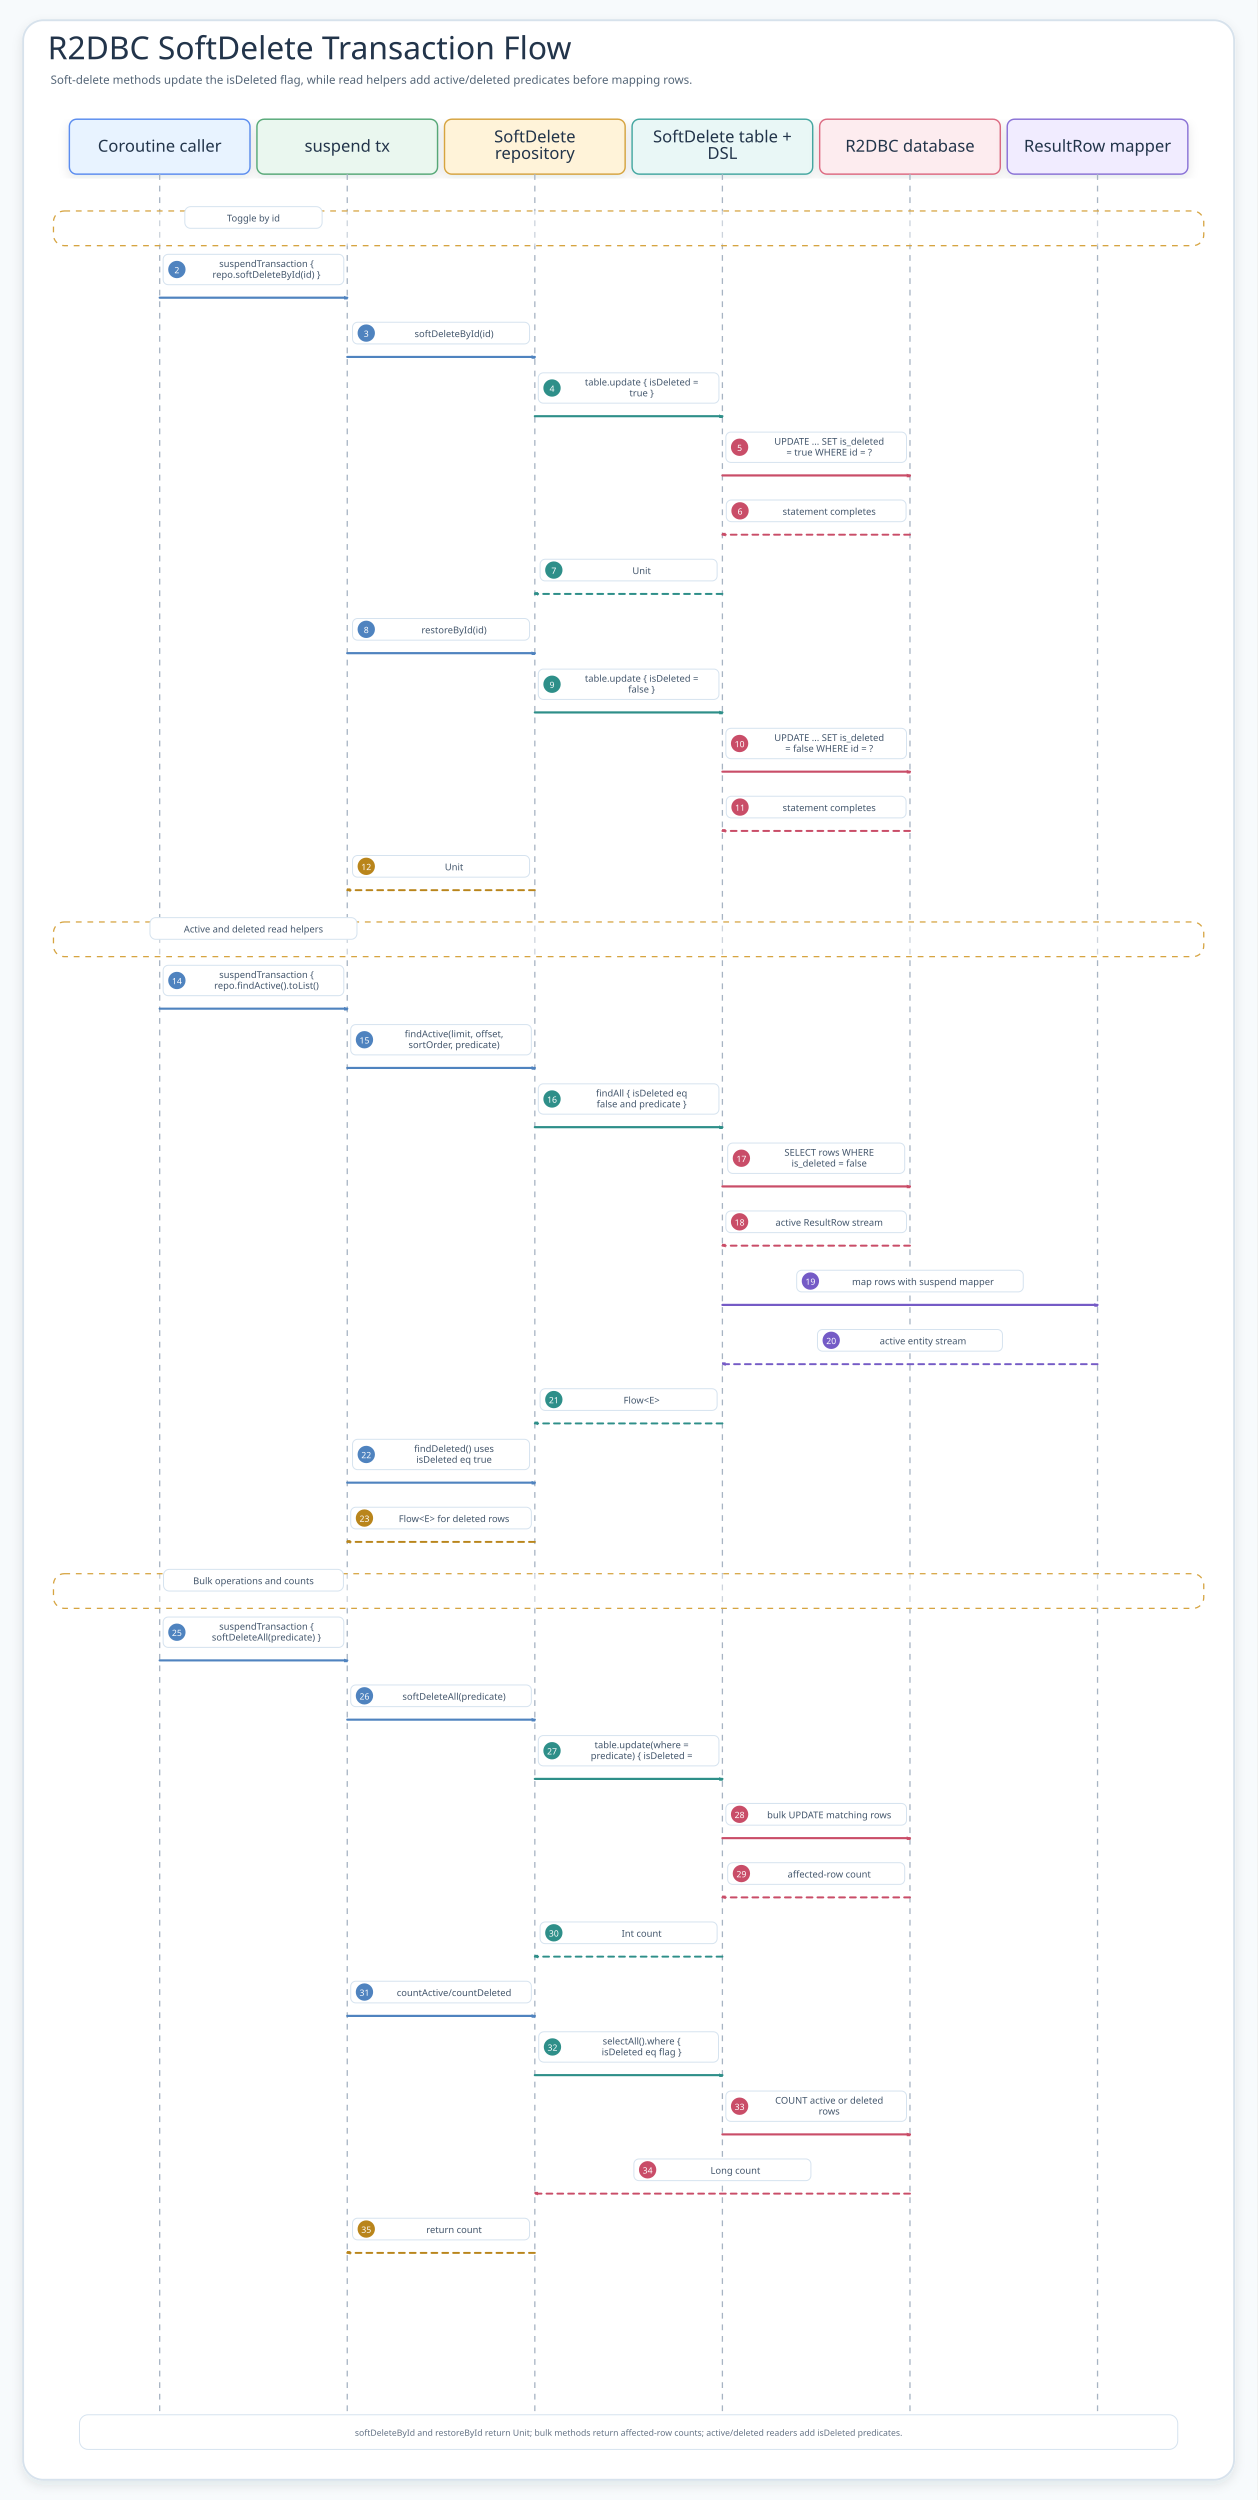
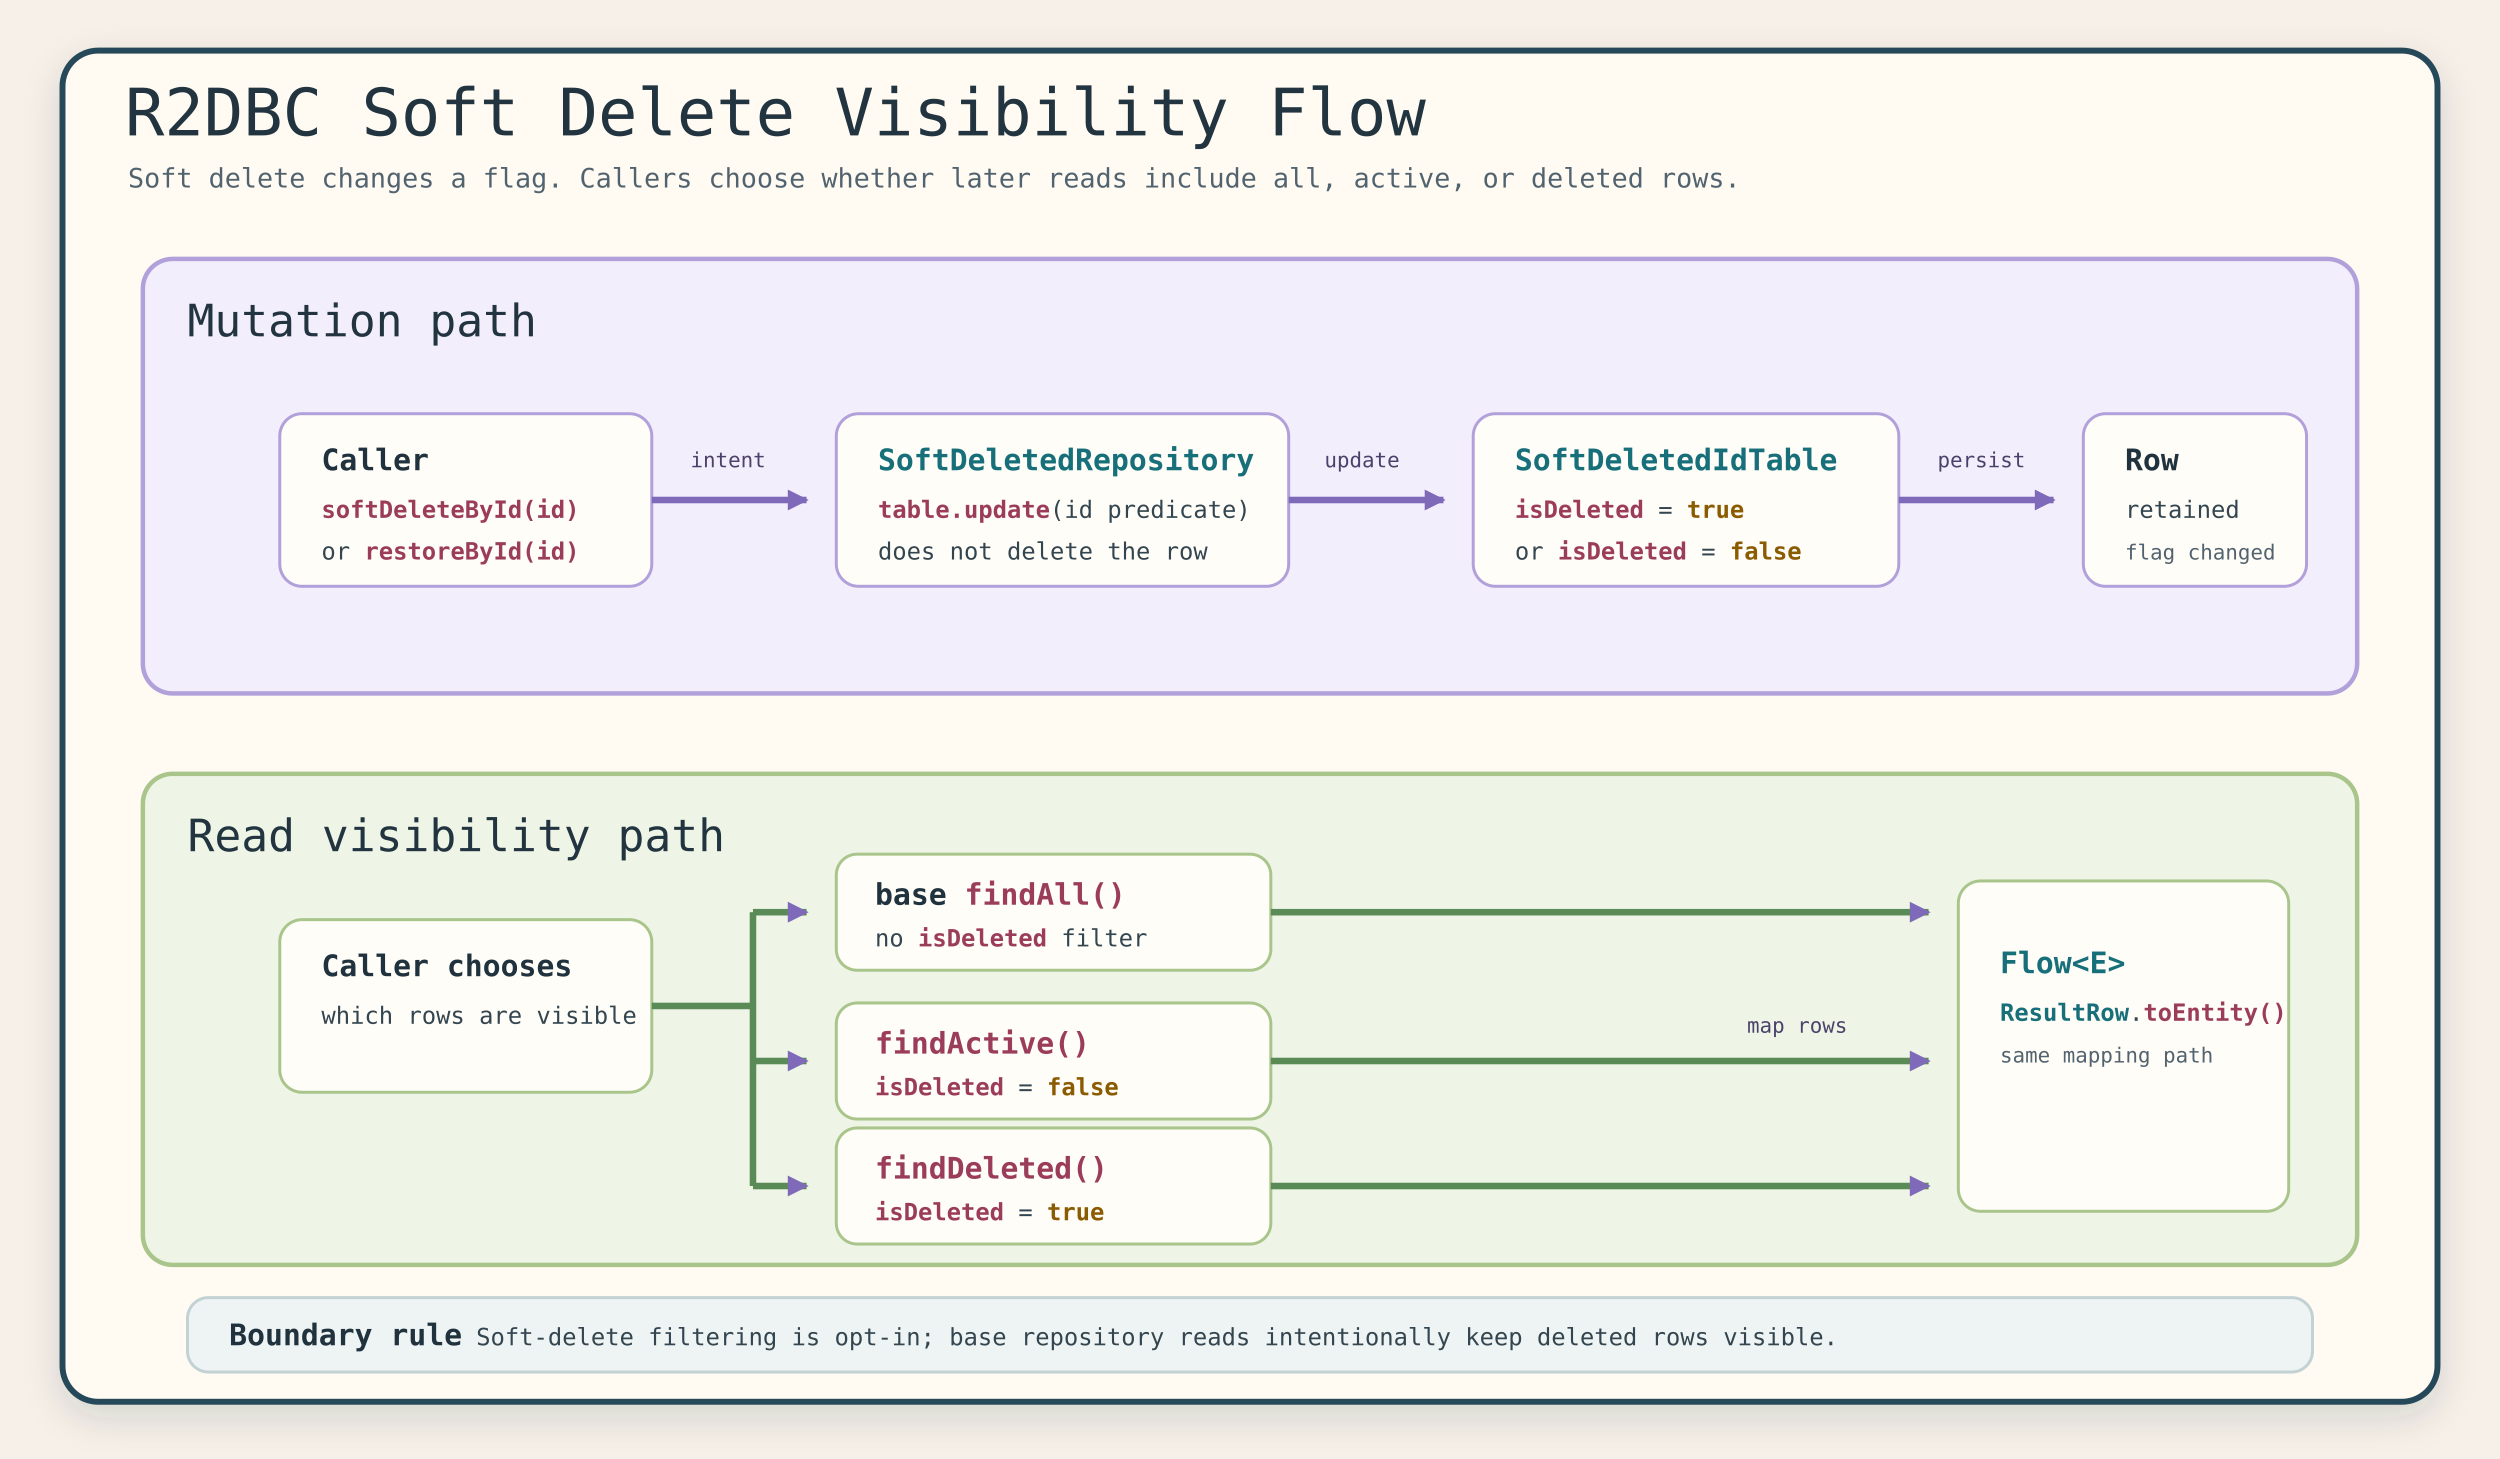
- <svg xmlns="http://www.w3.org/2000/svg" width="1740" height="3460" viewBox="0 0 1740 3460" role="img" aria-labelledby="title desc">
+ <svg xmlns="http://www.w3.org/2000/svg" width="1680" height="980" viewBox="0 0 1680 980" role="img" aria-labelledby="title desc">
  <defs>
-     <marker id="seqArrow-call" markerWidth="5" markerHeight="5" refX="4.5" refY="2.5" orient="auto" markerUnits="userSpaceOnUse">
-       <path d="M 0 0 L 10 5 L 0 10 Z" fill="#4F83BF" />
+     <marker id="arrow" viewBox="0 0 10 10" refX="9" refY="5" markerWidth="14" markerHeight="14" orient="auto" markerUnits="userSpaceOnUse">
+       <path d="M 0 0 L 10 5 L 0 10 Z" fill="#7e6ab8" stroke-dasharray="none" />
    </marker>
-     <marker id="seqArrow-scoped" markerWidth="5" markerHeight="5" refX="4.5" refY="2.5" orient="auto" markerUnits="userSpaceOnUse">
-       <path d="M 0 0 L 10 5 L 0 10 Z" fill="#755BC6" />
-     </marker>
-     <marker id="seqArrow-thread" markerWidth="5" markerHeight="5" refX="4.5" refY="2.5" orient="auto" markerUnits="userSpaceOnUse">
-       <path d="M 0 0 L 10 5 L 0 10 Z" fill="#2E8F89" />
-     </marker>
-     <marker id="seqArrow-restore" markerWidth="5" markerHeight="5" refX="4.5" refY="2.5" orient="auto" markerUnits="userSpaceOnUse">
-       <path d="M 0 0 L 10 5 L 0 10 Z" fill="#3E9868" />
-     </marker>
-     <marker id="seqArrow-fallback" markerWidth="5" markerHeight="5" refX="4.5" refY="2.5" orient="auto" markerUnits="userSpaceOnUse">
-       <path d="M 0 0 L 10 5 L 0 10 Z" fill="#B9851B" />
-     </marker>
-     <marker id="seqArrow-audit" markerWidth="5" markerHeight="5" refX="4.5" refY="2.5" orient="auto" markerUnits="userSpaceOnUse">
-       <path d="M 0 0 L 10 5 L 0 10 Z" fill="#C94D68" />
-     </marker>
-     <marker id="seqArrow-neutral" markerWidth="5" markerHeight="5" refX="4.5" refY="2.5" orient="auto" markerUnits="userSpaceOnUse">
-       <path d="M 0 0 L 10 5 L 0 10 Z" fill="#758297" />
-     </marker>
-     <filter id="shadow" x="-8%" y="-8%" width="116%" height="116%">
-       <feDropShadow dx="0" dy="6" stdDeviation="7" flood-color="#203040" flood-opacity="0.10" />
+     <filter id="shadow" x="-10%" y="-10%" width="120%" height="130%">
+       <feDropShadow dx="0" dy="9" stdDeviation="12" flood-color="#20303a" flood-opacity="0.14" />
    </filter>
    <style>
-       .canvas{fill:#F7FAFC}.frame{fill:#FFFFFF;stroke:#D7E2EC;stroke-width:2.6;filter:url(#shadow)}
-       .title{font-family:"Architects Daughter";font-size:44px;fill:#22344A;font-weight:400}.subtitle{font-family:"Comic Mono";font-size:16px;fill:#536476;font-weight:400}
-       .card{filter:url(#shadow);stroke-width:2}.cardTitle{font-family:"Architects Daughter";font-size:23px;fill:#22344A;font-weight:400}
-       .detail{font-family:"Comic Mono";font-size:13px;fill:#42556B;font-weight:400}.small{font-family:"Comic Mono";font-size:12px;fill:#627184;font-weight:400}
-       .seq{fill:none;stroke-width:3;stroke-linecap:round}.seqReturn{fill:none;stroke-width:2.7;stroke-linecap:round;stroke-dasharray:8 7}
-       .lifeline{stroke:#A7B4C3;stroke-width:1.8;stroke-dasharray:8 8}.labelPill{fill:#FFFFFF;stroke:#D6E3EF;stroke-width:1.4}
-       .branchBox{fill:#FFFFFF;fill-opacity:.42;stroke:#D6A441;stroke-width:1.8;stroke-dasharray:8 8}.note{fill:#FFFFFF;stroke:#D6E3EF;stroke-width:1.4}
+       .canvas { fill: #f6f0e8; }
+       .frame { fill: #fffaf2; stroke: #28485a; stroke-width: 4; }
+       .title { font-family: "Architects Daughter", "Comic Mono", monospace; font-size: 44px; fill: #21343f; }
+       .subtitle { font-family: "Comic Mono", monospace; font-size: 18px; fill: #51636f; }
+       .laneTitle { font-family: "Architects Daughter", "Comic Mono", monospace; font-size: 30px; fill: #21343f; }
+       .cardTitle { font-family: "Comic Mono", monospace; font-size: 20px; font-weight: 700; fill: #20323d; }
+       .cardText { font-family: "Comic Mono", monospace; font-size: 16px; fill: #33454f; }
+       .small { font-family: "Comic Mono", monospace; font-size: 14px; fill: #52636f; }
+       .label { font-family: "Comic Mono", monospace; font-size: 14px; fill: #4b426b; }
+       .flow { stroke: #7e6ab8; stroke-width: 4.4; marker-end: url(#arrow); fill: none; }
+       .read { stroke: #5a8a55; stroke-width: 4.4; marker-end: url(#arrow); fill: none; }
+       .code { fill: #9b3d5a; font-weight: 700; }
+       .type { fill: #176f7a; font-weight: 700; }
+       .keyword { fill: #8a5b00; font-weight: 700; }
    </style>
  </defs>
-   <rect class="canvas" width="1740" height="3460" />
-   <rect class="frame" x="32" y="28" width="1676" height="3404" rx="28" />
-   <text class="title" x="66" y="82">R2DBC SoftDelete Transaction Flow</text>
-   <text class="subtitle" x="70" y="116">Soft-delete methods update the isDeleted flag, while read helpers add active/deleted predicates before mapping rows.</text>
-   <g id="participant-caller">
-     <rect class="card" x="96" y="165" width="250" height="76" rx="10" fill="#E8F3FF" stroke="#5B8DEF" />
-     <text class="cardTitle" x="221" y="210" text-anchor="middle">Coroutine caller</text>
-     <line class="lifeline" x1="221" y1="241" x2="221" y2="3366" />
+   <rect class="canvas" width="1680" height="980" />
+   <rect class="frame" x="42" y="34" width="1596" height="908" rx="24" filter="url(#shadow)" />
+   <text class="title" x="84" y="91">R2DBC Soft Delete Visibility Flow</text>
+   <text class="subtitle" x="86" y="126">Soft delete changes a flag. Callers choose whether later reads include all, active, or deleted rows.</text>
+   <g transform="translate(96 174)">
+     <rect x="0" y="0" width="1488" height="292" rx="20" fill="#f3eefb" stroke="#b1a0d9" stroke-width="3" />
+     <text class="laneTitle" x="30" y="52">Mutation path</text>
+     <rect x="92" y="104" width="250" height="116" rx="15" fill="#fffdf8" stroke="#b1a0d9" stroke-width="2" />
+     <text class="cardTitle" x="120" y="142">Caller</text>
+     <text class="cardText code" x="120" y="174">softDeleteById(id)</text>
+     <text class="cardText" x="120" y="202">or <tspan class="code">restoreById(id)</tspan>
+     </text>
+     <path class="flow" d="M342 162 H446" />
+     <text class="label" x="368" y="140">intent</text>
+     <rect x="466" y="104" width="304" height="116" rx="15" fill="#fffdf8" stroke="#b1a0d9" stroke-width="2" />
+     <text class="cardTitle type" x="494" y="142">SoftDeletedRepository</text>
+     <text class="cardText" x="494" y="174">
+       <tspan class="code">table.update</tspan>(id predicate)</text>
+     <text class="cardText" x="494" y="202">does not delete the row</text>
+     <path class="flow" d="M770 162 H874" />
+     <text class="label" x="794" y="140">update</text>
+     <rect x="894" y="104" width="286" height="116" rx="15" fill="#fffdf8" stroke="#b1a0d9" stroke-width="2" />
+     <text class="cardTitle type" x="922" y="142">SoftDeletedIdTable</text>
+     <text class="cardText" x="922" y="174">
+       <tspan class="code">isDeleted</tspan> = <tspan class="keyword">true</tspan>
+     </text>
+     <text class="cardText" x="922" y="202">or <tspan class="code">isDeleted</tspan> = <tspan class="keyword">false</tspan>
+     </text>
+     <path class="flow" d="M1180 162 H1284" />
+     <text class="label" x="1206" y="140">persist</text>
+     <rect x="1304" y="104" width="150" height="116" rx="15" fill="#fffdf8" stroke="#b1a0d9" stroke-width="2" />
+     <text class="cardTitle" x="1332" y="142">Row</text>
+     <text class="cardText" x="1332" y="174">retained</text>
+     <text class="small" x="1332" y="202">flag changed</text>
  </g>
-   <g id="participant-tx">
-     <rect class="card" x="355.6" y="165" width="250" height="76" rx="10" fill="#EAF7EF" stroke="#58A978" />
-     <text class="cardTitle" x="480.6" y="210" text-anchor="middle">suspend tx</text>
-     <line class="lifeline" x1="480.6" y1="241" x2="480.6" y2="3366" />
+   <g transform="translate(96 520)">
+     <rect x="0" y="0" width="1488" height="330" rx="20" fill="#eef4e6" stroke="#a9c58b" stroke-width="3" />
+     <text class="laneTitle" x="30" y="52">Read visibility path</text>
+     <rect x="92" y="98" width="250" height="116" rx="15" fill="#fffdf8" stroke="#a9c58b" stroke-width="2" />
+     <text class="cardTitle" x="120" y="136">Caller chooses</text>
+     <text class="cardText" x="120" y="168">which rows are visible</text>
+     <path d="M342 156 H410" stroke="#5a8a55" stroke-width="4.4" fill="none" />
+     <path d="M410 93 V277" stroke="#5a8a55" stroke-width="4.4" fill="none" />
+     <path class="read" d="M410 93 H446" />
+     <path class="read" d="M410 193 H446" />
+     <path class="read" d="M410 277 H446" />
+     <rect x="466" y="54" width="292" height="78" rx="14" fill="#fffdf8" stroke="#a9c58b" stroke-width="2" />
+     <text class="cardTitle" x="492" y="88">base <tspan class="code">findAll()</tspan>
+     </text>
+     <text class="cardText" x="492" y="116">no <tspan class="code">isDeleted</tspan> filter</text>
+     <rect x="466" y="154" width="292" height="78" rx="14" fill="#fffdf8" stroke="#a9c58b" stroke-width="2" />
+     <text class="cardTitle code" x="492" y="188">findActive()</text>
+     <text class="cardText" x="492" y="216">
+       <tspan class="code">isDeleted</tspan> = <tspan class="keyword">false</tspan>
+     </text>
+     <rect x="466" y="238" width="292" height="78" rx="14" fill="#fffdf8" stroke="#a9c58b" stroke-width="2" />
+     <text class="cardTitle code" x="492" y="272">findDeleted()</text>
+     <text class="cardText" x="492" y="300">
+       <tspan class="code">isDeleted</tspan> = <tspan class="keyword">true</tspan>
+     </text>
+     <path class="read" d="M758 93 H1200" />
+     <path class="read" d="M758 193 H1200" />
+     <path class="read" d="M758 277 H1200" />
+     <text class="label" x="1078" y="174">map rows</text>
+     <rect x="1220" y="72" width="222" height="222" rx="15" fill="#fffdf8" stroke="#a9c58b" stroke-width="2" />
+     <text class="cardTitle type" x="1248" y="134">Flow&lt;E&gt;</text>
+     <text class="cardText" x="1248" y="166">
+       <tspan class="type">ResultRow</tspan>.<tspan class="code">toEntity()</tspan>
+     </text>
+     <text class="small" x="1248" y="194">same mapping path</text>
  </g>
-   <g id="participant-repo">
-     <rect class="card" x="615.2" y="165" width="250" height="76" rx="10" fill="#FFF3D9" stroke="#D6A441" />
-     <text class="cardTitle" x="740.2" y="197" text-anchor="middle">SoftDelete</text>
-     <text class="cardTitle" x="740.2" y="220" text-anchor="middle">repository</text>
-     <line class="lifeline" x1="740.2" y1="241" x2="740.2" y2="3366" />
-   </g>
-   <g id="participant-table">
-     <rect class="card" x="874.8" y="165" width="250" height="76" rx="10" fill="#E9F7F6" stroke="#45A7A1" />
-     <text class="cardTitle" x="999.8" y="197" text-anchor="middle">SoftDelete table +</text>
-     <text class="cardTitle" x="999.8" y="220" text-anchor="middle">DSL</text>
-     <line class="lifeline" x1="999.8" y1="241" x2="999.8" y2="3366" />
-   </g>
-   <g id="participant-database">
-     <rect class="card" x="1134.4" y="165" width="250" height="76" rx="10" fill="#FDECEF" stroke="#DC6B82" />
-     <text class="cardTitle" x="1259.4" y="210" text-anchor="middle">R2DBC database</text>
-     <line class="lifeline" x1="1259.4" y1="241" x2="1259.4" y2="3366" />
-   </g>
-   <g id="participant-mapper">
-     <rect class="card" x="1394" y="165" width="250" height="76" rx="10" fill="#F1ECFF" stroke="#8A72D6" />
-     <text class="cardTitle" x="1519" y="210" text-anchor="middle">ResultRow mapper</text>
-     <line class="lifeline" x1="1519" y1="241" x2="1519" y2="3366" />
-   </g>
-   <g>
-     <rect class="branchBox" x="74" y="292" width="1592" height="48" rx="15" />
-     <rect class="labelPill" x="255.8" y="286" width="190" height="30" rx="8" />
-     <text class="detail" x="350.8" y="302" text-anchor="middle" dominant-baseline="middle">Toggle by id</text>
-   </g>
-   <g id="m2">
-     <rect class="labelPill" x="225.8" y="352" width="250" height="42" rx="7" />
-     <circle cx="244.8" cy="373" r="12" fill="#4F83BF" />
-     <text class="detail" x="244.8" y="374" text-anchor="middle" dominant-baseline="middle" style="fill:#fff;font-size:12px">2</text>
-     <text class="detail" x="368.8" y="365" text-anchor="middle" dominant-baseline="middle">suspendTransaction {</text>
-     <text class="detail" x="368.8" y="380" text-anchor="middle" dominant-baseline="middle">repo.softDeleteById(id) }</text>
-     <path class="seq" d="M221 412 L480.6 412" stroke="#4F83BF" marker-end="url(#seqArrow-call)" />
-   </g>
-   <g id="m3">
-     <rect class="labelPill" x="487.9" y="446" width="245" height="30" rx="7" />
-     <circle cx="506.9" cy="461" r="12" fill="#4F83BF" />
-     <text class="detail" x="506.9" y="462" text-anchor="middle" dominant-baseline="middle" style="fill:#fff;font-size:12px">3</text>
-     <text class="detail" x="628.4" y="462" text-anchor="middle" dominant-baseline="middle">softDeleteById(id)</text>
-     <path class="seq" d="M480.6 494 L740.2 494" stroke="#4F83BF" marker-end="url(#seqArrow-call)" />
-   </g>
-   <g id="m4">
-     <rect class="labelPill" x="745" y="516" width="250" height="42" rx="7" />
-     <circle cx="764" cy="537" r="12" fill="#2E8F89" />
-     <text class="detail" x="764" y="538" text-anchor="middle" dominant-baseline="middle" style="fill:#fff;font-size:12px">4</text>
-     <text class="detail" x="888" y="529" text-anchor="middle" dominant-baseline="middle">table.update { isDeleted =</text>
-     <text class="detail" x="888" y="544" text-anchor="middle" dominant-baseline="middle">true }</text>
-     <path class="seq" d="M740.2 576 L999.8 576" stroke="#2E8F89" marker-end="url(#seqArrow-thread)" />
-   </g>
-   <g id="m5">
-     <rect class="labelPill" x="1004.6" y="598" width="250" height="42" rx="7" />
-     <circle cx="1023.6" cy="619" r="12" fill="#C94D68" />
-     <text class="detail" x="1023.6" y="620" text-anchor="middle" dominant-baseline="middle" style="fill:#fff;font-size:12px">5</text>
-     <text class="detail" x="1147.6" y="611" text-anchor="middle" dominant-baseline="middle">UPDATE ... SET is_deleted</text>
-     <text class="detail" x="1147.6" y="626" text-anchor="middle" dominant-baseline="middle">= true WHERE id = ?</text>
-     <path class="seq" d="M999.8 658 L1259.4 658" stroke="#C94D68" marker-end="url(#seqArrow-audit)" />
-   </g>
-   <g id="m6">
-     <rect class="labelPill" x="1005.2" y="692" width="248.8" height="30" rx="7" />
-     <circle cx="1024.2" cy="707" r="12" fill="#C94D68" />
-     <text class="detail" x="1024.2" y="708" text-anchor="middle" dominant-baseline="middle" style="fill:#fff;font-size:12px">6</text>
-     <text class="detail" x="1147.6" y="708" text-anchor="middle" dominant-baseline="middle">statement completes</text>
-     <path class="seqReturn" d="M1259.4 740 L999.8 740" stroke="#C94D68" marker-end="url(#seqArrow-audit)" />
-   </g>
-   <g id="m7">
-     <rect class="labelPill" x="747.5" y="774" width="245" height="30" rx="7" />
-     <circle cx="766.5" cy="789" r="12" fill="#2E8F89" />
-     <text class="detail" x="766.5" y="790" text-anchor="middle" dominant-baseline="middle" style="fill:#fff;font-size:12px">7</text>
-     <text class="detail" x="888" y="790" text-anchor="middle" dominant-baseline="middle">Unit</text>
-     <path class="seqReturn" d="M999.8 822 L740.2 822" stroke="#2E8F89" marker-end="url(#seqArrow-thread)" />
-   </g>
-   <g id="m8">
-     <rect class="labelPill" x="487.9" y="856" width="245" height="30" rx="7" />
-     <circle cx="506.9" cy="871" r="12" fill="#4F83BF" />
-     <text class="detail" x="506.9" y="872" text-anchor="middle" dominant-baseline="middle" style="fill:#fff;font-size:12px">8</text>
-     <text class="detail" x="628.4" y="872" text-anchor="middle" dominant-baseline="middle">restoreById(id)</text>
-     <path class="seq" d="M480.6 904 L740.2 904" stroke="#4F83BF" marker-end="url(#seqArrow-call)" />
-   </g>
-   <g id="m9">
-     <rect class="labelPill" x="745" y="926" width="250" height="42" rx="7" />
-     <circle cx="764" cy="947" r="12" fill="#2E8F89" />
-     <text class="detail" x="764" y="948" text-anchor="middle" dominant-baseline="middle" style="fill:#fff;font-size:12px">9</text>
-     <text class="detail" x="888" y="939" text-anchor="middle" dominant-baseline="middle">table.update { isDeleted =</text>
-     <text class="detail" x="888" y="954" text-anchor="middle" dominant-baseline="middle">false }</text>
-     <path class="seq" d="M740.2 986 L999.8 986" stroke="#2E8F89" marker-end="url(#seqArrow-thread)" />
-   </g>
-   <g id="m10">
-     <rect class="labelPill" x="1004.6" y="1008" width="250" height="42" rx="7" />
-     <circle cx="1023.6" cy="1029" r="12" fill="#C94D68" />
-     <text class="detail" x="1023.6" y="1030" text-anchor="middle" dominant-baseline="middle" style="fill:#fff;font-size:12px">10</text>
-     <text class="detail" x="1147.6" y="1021" text-anchor="middle" dominant-baseline="middle">UPDATE ... SET is_deleted</text>
-     <text class="detail" x="1147.6" y="1036" text-anchor="middle" dominant-baseline="middle">= false WHERE id = ?</text>
-     <path class="seq" d="M999.8 1068 L1259.4 1068" stroke="#C94D68" marker-end="url(#seqArrow-audit)" />
-   </g>
-   <g id="m11">
-     <rect class="labelPill" x="1005.2" y="1102" width="248.8" height="30" rx="7" />
-     <circle cx="1024.2" cy="1117" r="12" fill="#C94D68" />
-     <text class="detail" x="1024.2" y="1118" text-anchor="middle" dominant-baseline="middle" style="fill:#fff;font-size:12px">11</text>
-     <text class="detail" x="1147.6" y="1118" text-anchor="middle" dominant-baseline="middle">statement completes</text>
-     <path class="seqReturn" d="M1259.4 1150 L999.8 1150" stroke="#C94D68" marker-end="url(#seqArrow-audit)" />
-   </g>
-   <g id="m12">
-     <rect class="labelPill" x="487.9" y="1184" width="245" height="30" rx="7" />
-     <circle cx="506.9" cy="1199" r="12" fill="#B9851B" />
-     <text class="detail" x="506.9" y="1200" text-anchor="middle" dominant-baseline="middle" style="fill:#fff;font-size:12px">12</text>
-     <text class="detail" x="628.4" y="1200" text-anchor="middle" dominant-baseline="middle">Unit</text>
-     <path class="seqReturn" d="M740.2 1232 L480.6 1232" stroke="#B9851B" marker-end="url(#seqArrow-fallback)" />
-   </g>
-   <g>
-     <rect class="branchBox" x="74" y="1276" width="1592" height="48" rx="15" />
-     <rect class="labelPill" x="207.55" y="1270" width="286.5" height="30" rx="8" />
-     <text class="detail" x="350.8" y="1286" text-anchor="middle" dominant-baseline="middle">Active and deleted read helpers</text>
-   </g>
-   <g id="m14">
-     <rect class="labelPill" x="225.8" y="1336" width="250" height="42" rx="7" />
-     <circle cx="244.8" cy="1357" r="12" fill="#4F83BF" />
-     <text class="detail" x="244.8" y="1358" text-anchor="middle" dominant-baseline="middle" style="fill:#fff;font-size:12px">14</text>
-     <text class="detail" x="368.8" y="1349" text-anchor="middle" dominant-baseline="middle">suspendTransaction {</text>
-     <text class="detail" x="368.8" y="1364" text-anchor="middle" dominant-baseline="middle">repo.findActive().toList()</text>
-     <path class="seq" d="M221 1396 L480.6 1396" stroke="#4F83BF" marker-end="url(#seqArrow-call)" />
-   </g>
-   <g id="m15">
-     <rect class="labelPill" x="485.4" y="1418" width="250" height="42" rx="7" />
-     <circle cx="504.4" cy="1439" r="12" fill="#4F83BF" />
-     <text class="detail" x="504.4" y="1440" text-anchor="middle" dominant-baseline="middle" style="fill:#fff;font-size:12px">15</text>
-     <text class="detail" x="628.4" y="1431" text-anchor="middle" dominant-baseline="middle">findActive(limit, offset,</text>
-     <text class="detail" x="628.4" y="1446" text-anchor="middle" dominant-baseline="middle">sortOrder, predicate)</text>
-     <path class="seq" d="M480.6 1478 L740.2 1478" stroke="#4F83BF" marker-end="url(#seqArrow-call)" />
-   </g>
-   <g id="m16">
-     <rect class="labelPill" x="745" y="1500" width="250" height="42" rx="7" />
-     <circle cx="764" cy="1521" r="12" fill="#2E8F89" />
-     <text class="detail" x="764" y="1522" text-anchor="middle" dominant-baseline="middle" style="fill:#fff;font-size:12px">16</text>
-     <text class="detail" x="888" y="1513" text-anchor="middle" dominant-baseline="middle">findAll { isDeleted eq</text>
-     <text class="detail" x="888" y="1528" text-anchor="middle" dominant-baseline="middle">false and predicate }</text>
-     <path class="seq" d="M740.2 1560 L999.8 1560" stroke="#2E8F89" marker-end="url(#seqArrow-thread)" />
-   </g>
-   <g id="m17">
-     <rect class="labelPill" x="1007.1" y="1582" width="245" height="42" rx="7" />
-     <circle cx="1026.1" cy="1603" r="12" fill="#C94D68" />
-     <text class="detail" x="1026.1" y="1604" text-anchor="middle" dominant-baseline="middle" style="fill:#fff;font-size:12px">17</text>
-     <text class="detail" x="1147.6" y="1595" text-anchor="middle" dominant-baseline="middle">SELECT rows WHERE</text>
-     <text class="detail" x="1147.6" y="1610" text-anchor="middle" dominant-baseline="middle">is_deleted = false</text>
-     <path class="seq" d="M999.8 1642 L1259.4 1642" stroke="#C94D68" marker-end="url(#seqArrow-audit)" />
-   </g>
-   <g id="m18">
-     <rect class="labelPill" x="1004.6" y="1676" width="250" height="30" rx="7" />
-     <circle cx="1023.6" cy="1691" r="12" fill="#C94D68" />
-     <text class="detail" x="1023.6" y="1692" text-anchor="middle" dominant-baseline="middle" style="fill:#fff;font-size:12px">18</text>
-     <text class="detail" x="1147.6" y="1692" text-anchor="middle" dominant-baseline="middle">active ResultRow stream</text>
-     <path class="seqReturn" d="M1259.4 1724 L999.8 1724" stroke="#C94D68" marker-end="url(#seqArrow-audit)" />
-   </g>
-   <g id="m19">
-     <rect class="labelPill" x="1102.6" y="1758" width="313.6" height="30" rx="7" />
-     <circle cx="1121.6" cy="1773" r="12" fill="#755BC6" />
-     <text class="detail" x="1121.6" y="1774" text-anchor="middle" dominant-baseline="middle" style="fill:#fff;font-size:12px">19</text>
-     <text class="detail" x="1277.4" y="1774" text-anchor="middle" dominant-baseline="middle">map rows with suspend mapper</text>
-     <path class="seq" d="M999.8 1806 L1519 1806" stroke="#755BC6" marker-end="url(#seqArrow-scoped)" />
-   </g>
-   <g id="m20">
-     <rect class="labelPill" x="1131.4" y="1840" width="256" height="30" rx="7" />
-     <circle cx="1150.4" cy="1855" r="12" fill="#755BC6" />
-     <text class="detail" x="1150.4" y="1856" text-anchor="middle" dominant-baseline="middle" style="fill:#fff;font-size:12px">20</text>
-     <text class="detail" x="1277.4" y="1856" text-anchor="middle" dominant-baseline="middle">active entity stream</text>
-     <path class="seqReturn" d="M1519 1888 L999.8 1888" stroke="#755BC6" marker-end="url(#seqArrow-scoped)" />
-   </g>
-   <g id="m21">
-     <rect class="labelPill" x="747.5" y="1922" width="245" height="30" rx="7" />
-     <circle cx="766.5" cy="1937" r="12" fill="#2E8F89" />
-     <text class="detail" x="766.5" y="1938" text-anchor="middle" dominant-baseline="middle" style="fill:#fff;font-size:12px">21</text>
-     <text class="detail" x="888" y="1938" text-anchor="middle" dominant-baseline="middle">Flow&lt;E&gt;</text>
-     <path class="seqReturn" d="M999.8 1970 L740.2 1970" stroke="#2E8F89" marker-end="url(#seqArrow-thread)" />
-   </g>
-   <g id="m22">
-     <rect class="labelPill" x="487.9" y="1992" width="245" height="42" rx="7" />
-     <circle cx="506.9" cy="2013" r="12" fill="#4F83BF" />
-     <text class="detail" x="506.9" y="2014" text-anchor="middle" dominant-baseline="middle" style="fill:#fff;font-size:12px">22</text>
-     <text class="detail" x="628.4" y="2005" text-anchor="middle" dominant-baseline="middle">findDeleted() uses</text>
-     <text class="detail" x="628.4" y="2020" text-anchor="middle" dominant-baseline="middle">isDeleted eq true</text>
-     <path class="seq" d="M480.6 2052 L740.2 2052" stroke="#4F83BF" marker-end="url(#seqArrow-call)" />
-   </g>
-   <g id="m23">
-     <rect class="labelPill" x="485.4" y="2086" width="250" height="30" rx="7" />
-     <circle cx="504.4" cy="2101" r="12" fill="#B9851B" />
-     <text class="detail" x="504.4" y="2102" text-anchor="middle" dominant-baseline="middle" style="fill:#fff;font-size:12px">23</text>
-     <text class="detail" x="628.4" y="2102" text-anchor="middle" dominant-baseline="middle">Flow&lt;E&gt; for deleted rows</text>
-     <path class="seqReturn" d="M740.2 2134 L480.6 2134" stroke="#B9851B" marker-end="url(#seqArrow-fallback)" />
-   </g>
-   <g>
-     <rect class="branchBox" x="74" y="2178" width="1592" height="48" rx="15" />
-     <rect class="labelPill" x="226.3" y="2172" width="249" height="30" rx="8" />
-     <text class="detail" x="350.8" y="2188" text-anchor="middle" dominant-baseline="middle">Bulk operations and counts</text>
-   </g>
-   <g id="m25">
-     <rect class="labelPill" x="225.8" y="2238" width="250" height="42" rx="7" />
-     <circle cx="244.8" cy="2259" r="12" fill="#4F83BF" />
-     <text class="detail" x="244.8" y="2260" text-anchor="middle" dominant-baseline="middle" style="fill:#fff;font-size:12px">25</text>
-     <text class="detail" x="368.8" y="2251" text-anchor="middle" dominant-baseline="middle">suspendTransaction {</text>
-     <text class="detail" x="368.8" y="2266" text-anchor="middle" dominant-baseline="middle">softDeleteAll(predicate) }</text>
-     <path class="seq" d="M221 2298 L480.6 2298" stroke="#4F83BF" marker-end="url(#seqArrow-call)" />
-   </g>
-   <g id="m26">
-     <rect class="labelPill" x="485.4" y="2332" width="250" height="30" rx="7" />
-     <circle cx="504.4" cy="2347" r="12" fill="#4F83BF" />
-     <text class="detail" x="504.4" y="2348" text-anchor="middle" dominant-baseline="middle" style="fill:#fff;font-size:12px">26</text>
-     <text class="detail" x="628.4" y="2348" text-anchor="middle" dominant-baseline="middle">softDeleteAll(predicate)</text>
-     <path class="seq" d="M480.6 2380 L740.2 2380" stroke="#4F83BF" marker-end="url(#seqArrow-call)" />
-   </g>
-   <g id="m27">
-     <rect class="labelPill" x="745" y="2402" width="250" height="42" rx="7" />
-     <circle cx="764" cy="2423" r="12" fill="#2E8F89" />
-     <text class="detail" x="764" y="2424" text-anchor="middle" dominant-baseline="middle" style="fill:#fff;font-size:12px">27</text>
-     <text class="detail" x="888" y="2415" text-anchor="middle" dominant-baseline="middle">table.update(where =</text>
-     <text class="detail" x="888" y="2430" text-anchor="middle" dominant-baseline="middle">predicate) { isDeleted =</text>
-     <path class="seq" d="M740.2 2462 L999.8 2462" stroke="#2E8F89" marker-end="url(#seqArrow-thread)" />
-   </g>
-   <g id="m28">
-     <rect class="labelPill" x="1004.6" y="2496" width="250" height="30" rx="7" />
-     <circle cx="1023.6" cy="2511" r="12" fill="#C94D68" />
-     <text class="detail" x="1023.6" y="2512" text-anchor="middle" dominant-baseline="middle" style="fill:#fff;font-size:12px">28</text>
-     <text class="detail" x="1147.6" y="2512" text-anchor="middle" dominant-baseline="middle">bulk UPDATE matching rows</text>
-     <path class="seq" d="M999.8 2544 L1259.4 2544" stroke="#C94D68" marker-end="url(#seqArrow-audit)" />
-   </g>
-   <g id="m29">
-     <rect class="labelPill" x="1007.1" y="2578" width="245" height="30" rx="7" />
-     <circle cx="1026.1" cy="2593" r="12" fill="#C94D68" />
-     <text class="detail" x="1026.1" y="2594" text-anchor="middle" dominant-baseline="middle" style="fill:#fff;font-size:12px">29</text>
-     <text class="detail" x="1147.6" y="2594" text-anchor="middle" dominant-baseline="middle">affected-row count</text>
-     <path class="seqReturn" d="M1259.4 2626 L999.8 2626" stroke="#C94D68" marker-end="url(#seqArrow-audit)" />
-   </g>
-   <g id="m30">
-     <rect class="labelPill" x="747.5" y="2660" width="245" height="30" rx="7" />
-     <circle cx="766.5" cy="2675" r="12" fill="#2E8F89" />
-     <text class="detail" x="766.5" y="2676" text-anchor="middle" dominant-baseline="middle" style="fill:#fff;font-size:12px">30</text>
-     <text class="detail" x="888" y="2676" text-anchor="middle" dominant-baseline="middle">Int count</text>
-     <path class="seqReturn" d="M999.8 2708 L740.2 2708" stroke="#2E8F89" marker-end="url(#seqArrow-thread)" />
-   </g>
-   <g id="m31">
-     <rect class="labelPill" x="485.4" y="2742" width="250" height="30" rx="7" />
-     <circle cx="504.4" cy="2757" r="12" fill="#4F83BF" />
-     <text class="detail" x="504.4" y="2758" text-anchor="middle" dominant-baseline="middle" style="fill:#fff;font-size:12px">31</text>
-     <text class="detail" x="628.4" y="2758" text-anchor="middle" dominant-baseline="middle">countActive/countDeleted</text>
-     <path class="seq" d="M480.6 2790 L740.2 2790" stroke="#4F83BF" marker-end="url(#seqArrow-call)" />
-   </g>
-   <g id="m32">
-     <rect class="labelPill" x="745.6" y="2812" width="248.8" height="42" rx="7" />
-     <circle cx="764.6" cy="2833" r="12" fill="#2E8F89" />
-     <text class="detail" x="764.6" y="2834" text-anchor="middle" dominant-baseline="middle" style="fill:#fff;font-size:12px">32</text>
-     <text class="detail" x="888" y="2825" text-anchor="middle" dominant-baseline="middle">selectAll().where {</text>
-     <text class="detail" x="888" y="2840" text-anchor="middle" dominant-baseline="middle">isDeleted eq flag }</text>
-     <path class="seq" d="M740.2 2872 L999.8 2872" stroke="#2E8F89" marker-end="url(#seqArrow-thread)" />
-   </g>
-   <g id="m33">
-     <rect class="labelPill" x="1004.6" y="2894" width="250" height="42" rx="7" />
-     <circle cx="1023.6" cy="2915" r="12" fill="#C94D68" />
-     <text class="detail" x="1023.6" y="2916" text-anchor="middle" dominant-baseline="middle" style="fill:#fff;font-size:12px">33</text>
-     <text class="detail" x="1147.6" y="2907" text-anchor="middle" dominant-baseline="middle">COUNT active or deleted</text>
-     <text class="detail" x="1147.6" y="2922" text-anchor="middle" dominant-baseline="middle">rows</text>
-     <path class="seq" d="M999.8 2954 L1259.4 2954" stroke="#C94D68" marker-end="url(#seqArrow-audit)" />
-   </g>
-   <g id="m34">
-     <rect class="labelPill" x="877.3" y="2988" width="245" height="30" rx="7" />
-     <circle cx="896.3" cy="3003" r="12" fill="#C94D68" />
-     <text class="detail" x="896.3" y="3004" text-anchor="middle" dominant-baseline="middle" style="fill:#fff;font-size:12px">34</text>
-     <text class="detail" x="1017.8" y="3004" text-anchor="middle" dominant-baseline="middle">Long count</text>
-     <path class="seqReturn" d="M1259.4 3036 L740.2 3036" stroke="#C94D68" marker-end="url(#seqArrow-audit)" />
-   </g>
-   <g id="m35">
-     <rect class="labelPill" x="487.9" y="3070" width="245" height="30" rx="7" />
-     <circle cx="506.9" cy="3085" r="12" fill="#B9851B" />
-     <text class="detail" x="506.9" y="3086" text-anchor="middle" dominant-baseline="middle" style="fill:#fff;font-size:12px">35</text>
-     <text class="detail" x="628.4" y="3086" text-anchor="middle" dominant-baseline="middle">return count</text>
-     <path class="seqReturn" d="M740.2 3118 L480.6 3118" stroke="#B9851B" marker-end="url(#seqArrow-fallback)" />
-   </g>
-   <g>
-     <rect class="note" x="110" y="3342" width="1520" height="48" rx="12" />
-     <text class="small" x="870" y="3367" text-anchor="middle" dominant-baseline="middle">softDeleteById and restoreById return Unit; bulk methods return affected-row counts; active/deleted readers add isDeleted predicates.</text>
+   <g transform="translate(126 872)">
+     <rect x="0" y="0" width="1428" height="50" rx="14" fill="#eef3f4" stroke="#c2d1d4" stroke-width="2" />
+     <text class="cardTitle" x="28" y="32">Boundary rule</text>
+     <text class="cardText" x="194" y="32">Soft-delete filtering is opt-in; base repository reads intentionally keep deleted rows visible.</text>
  </g>
</svg>
